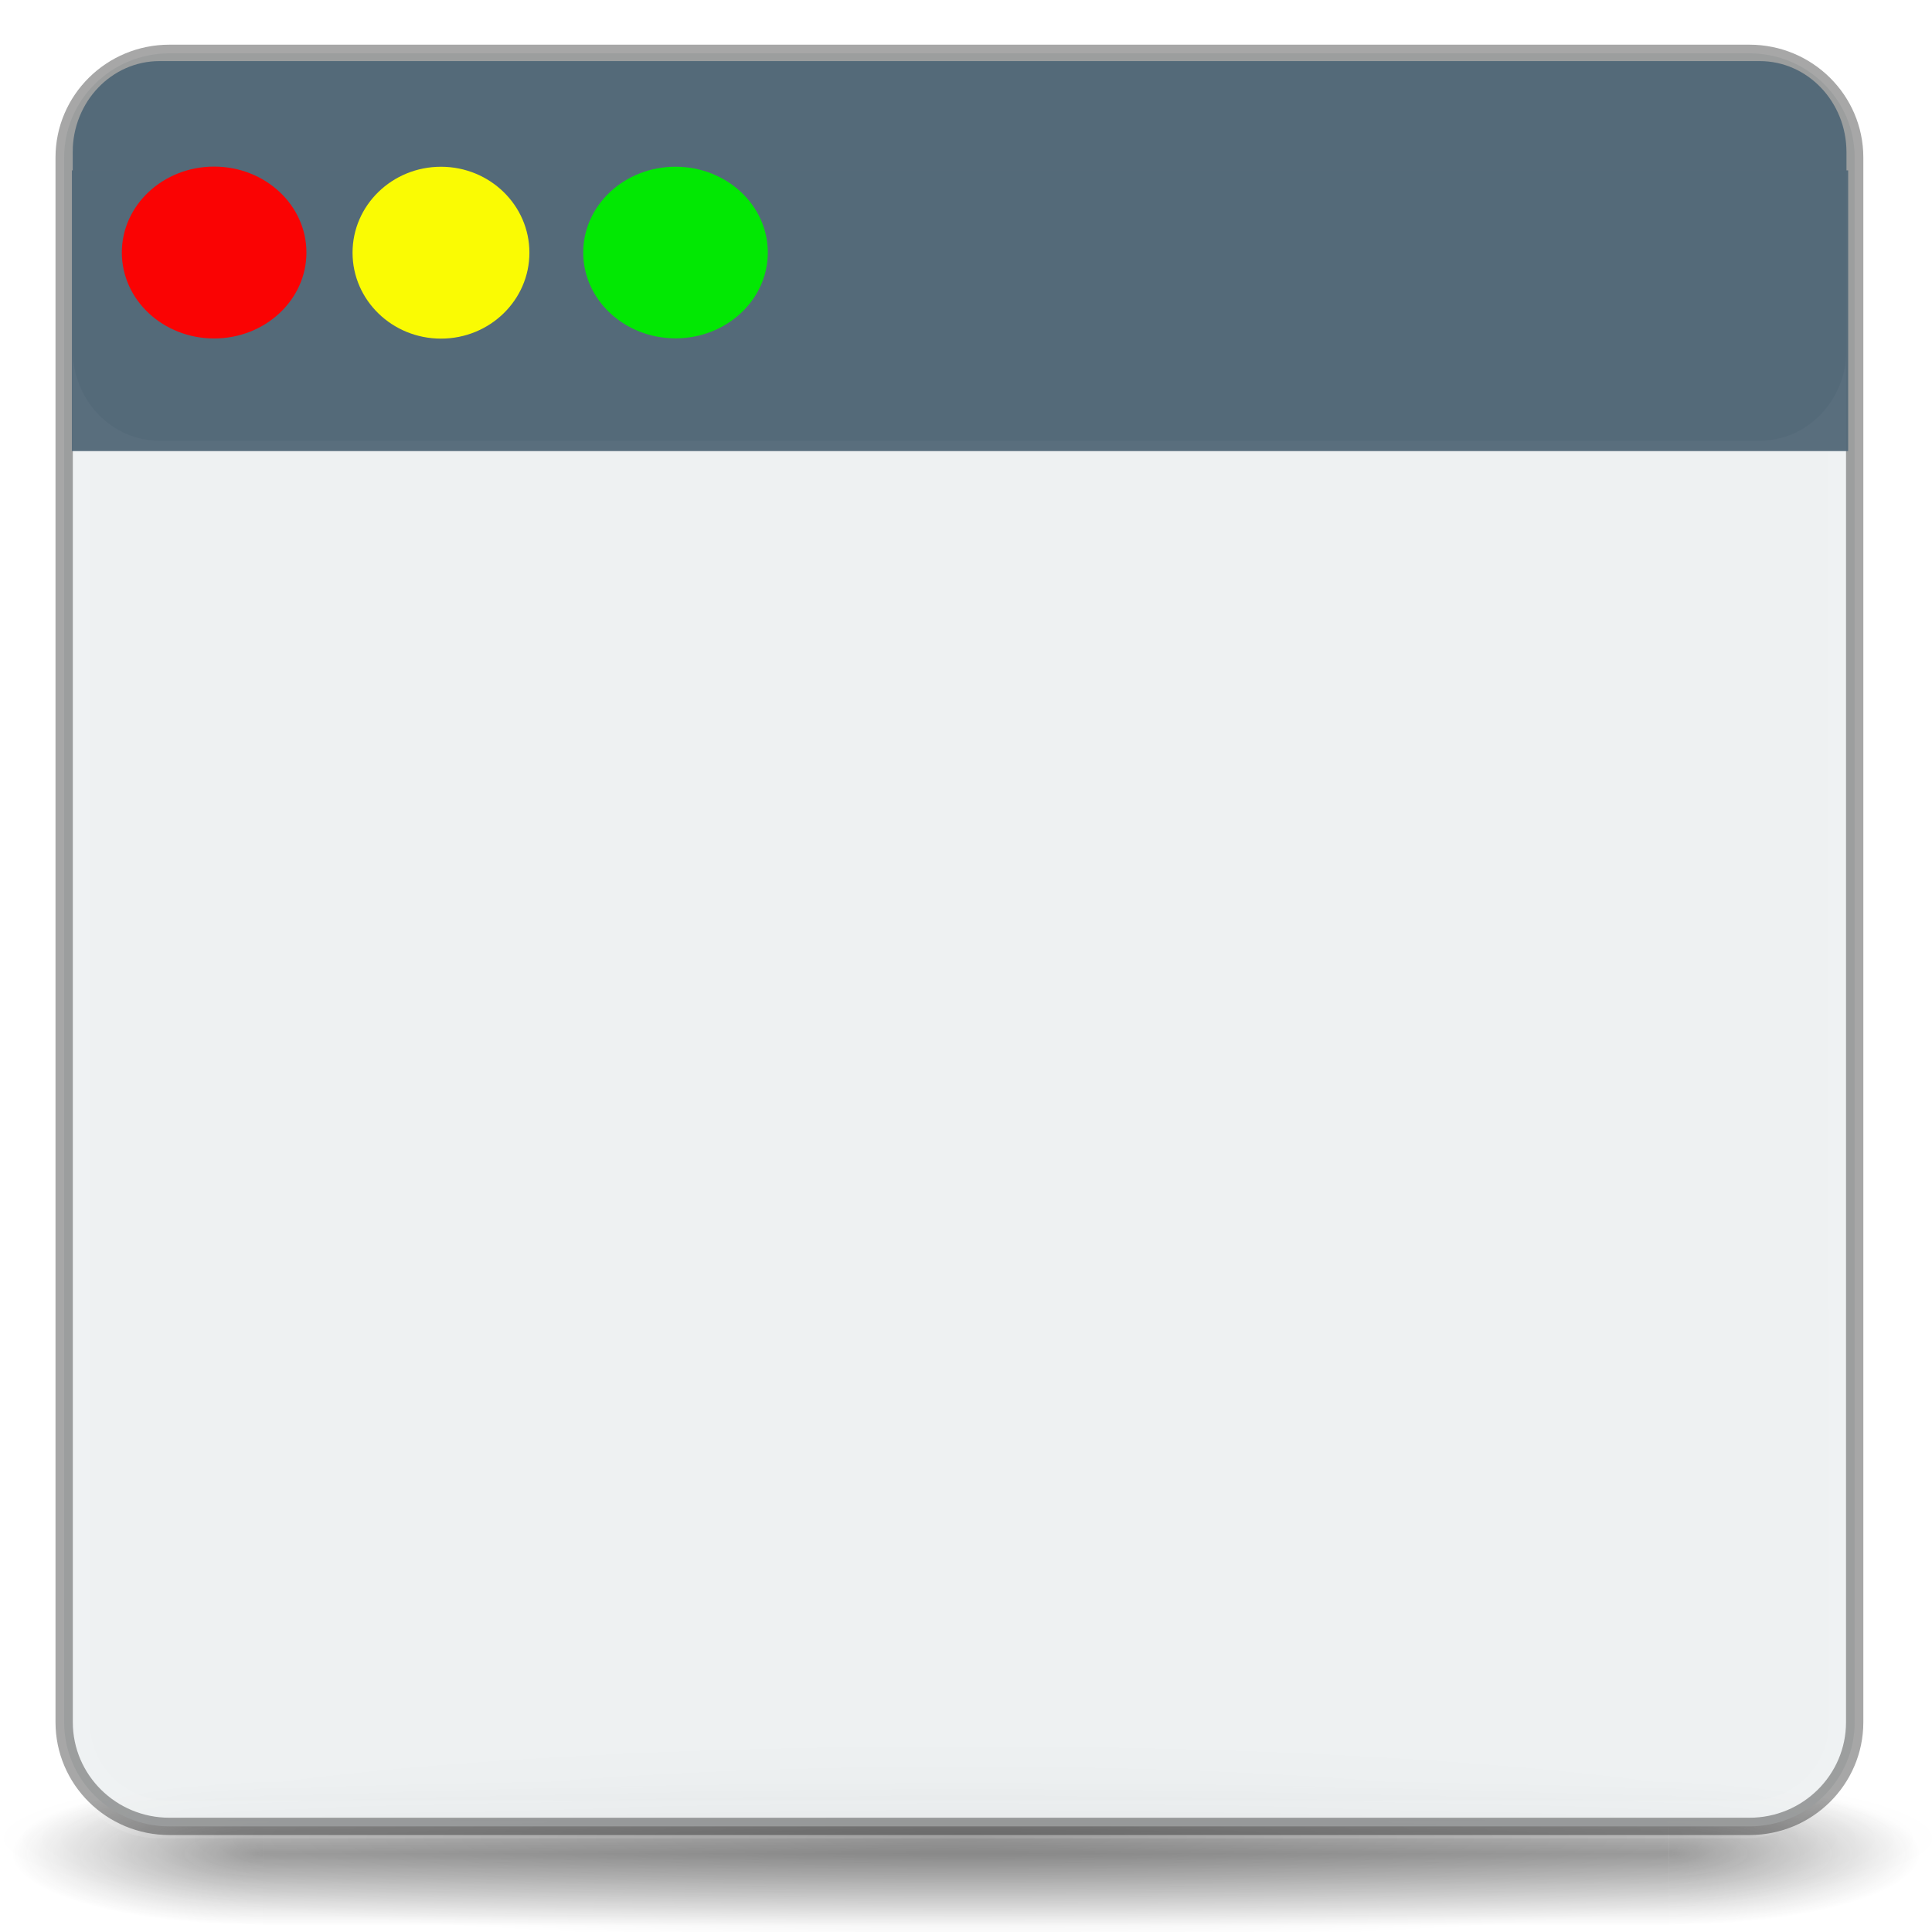
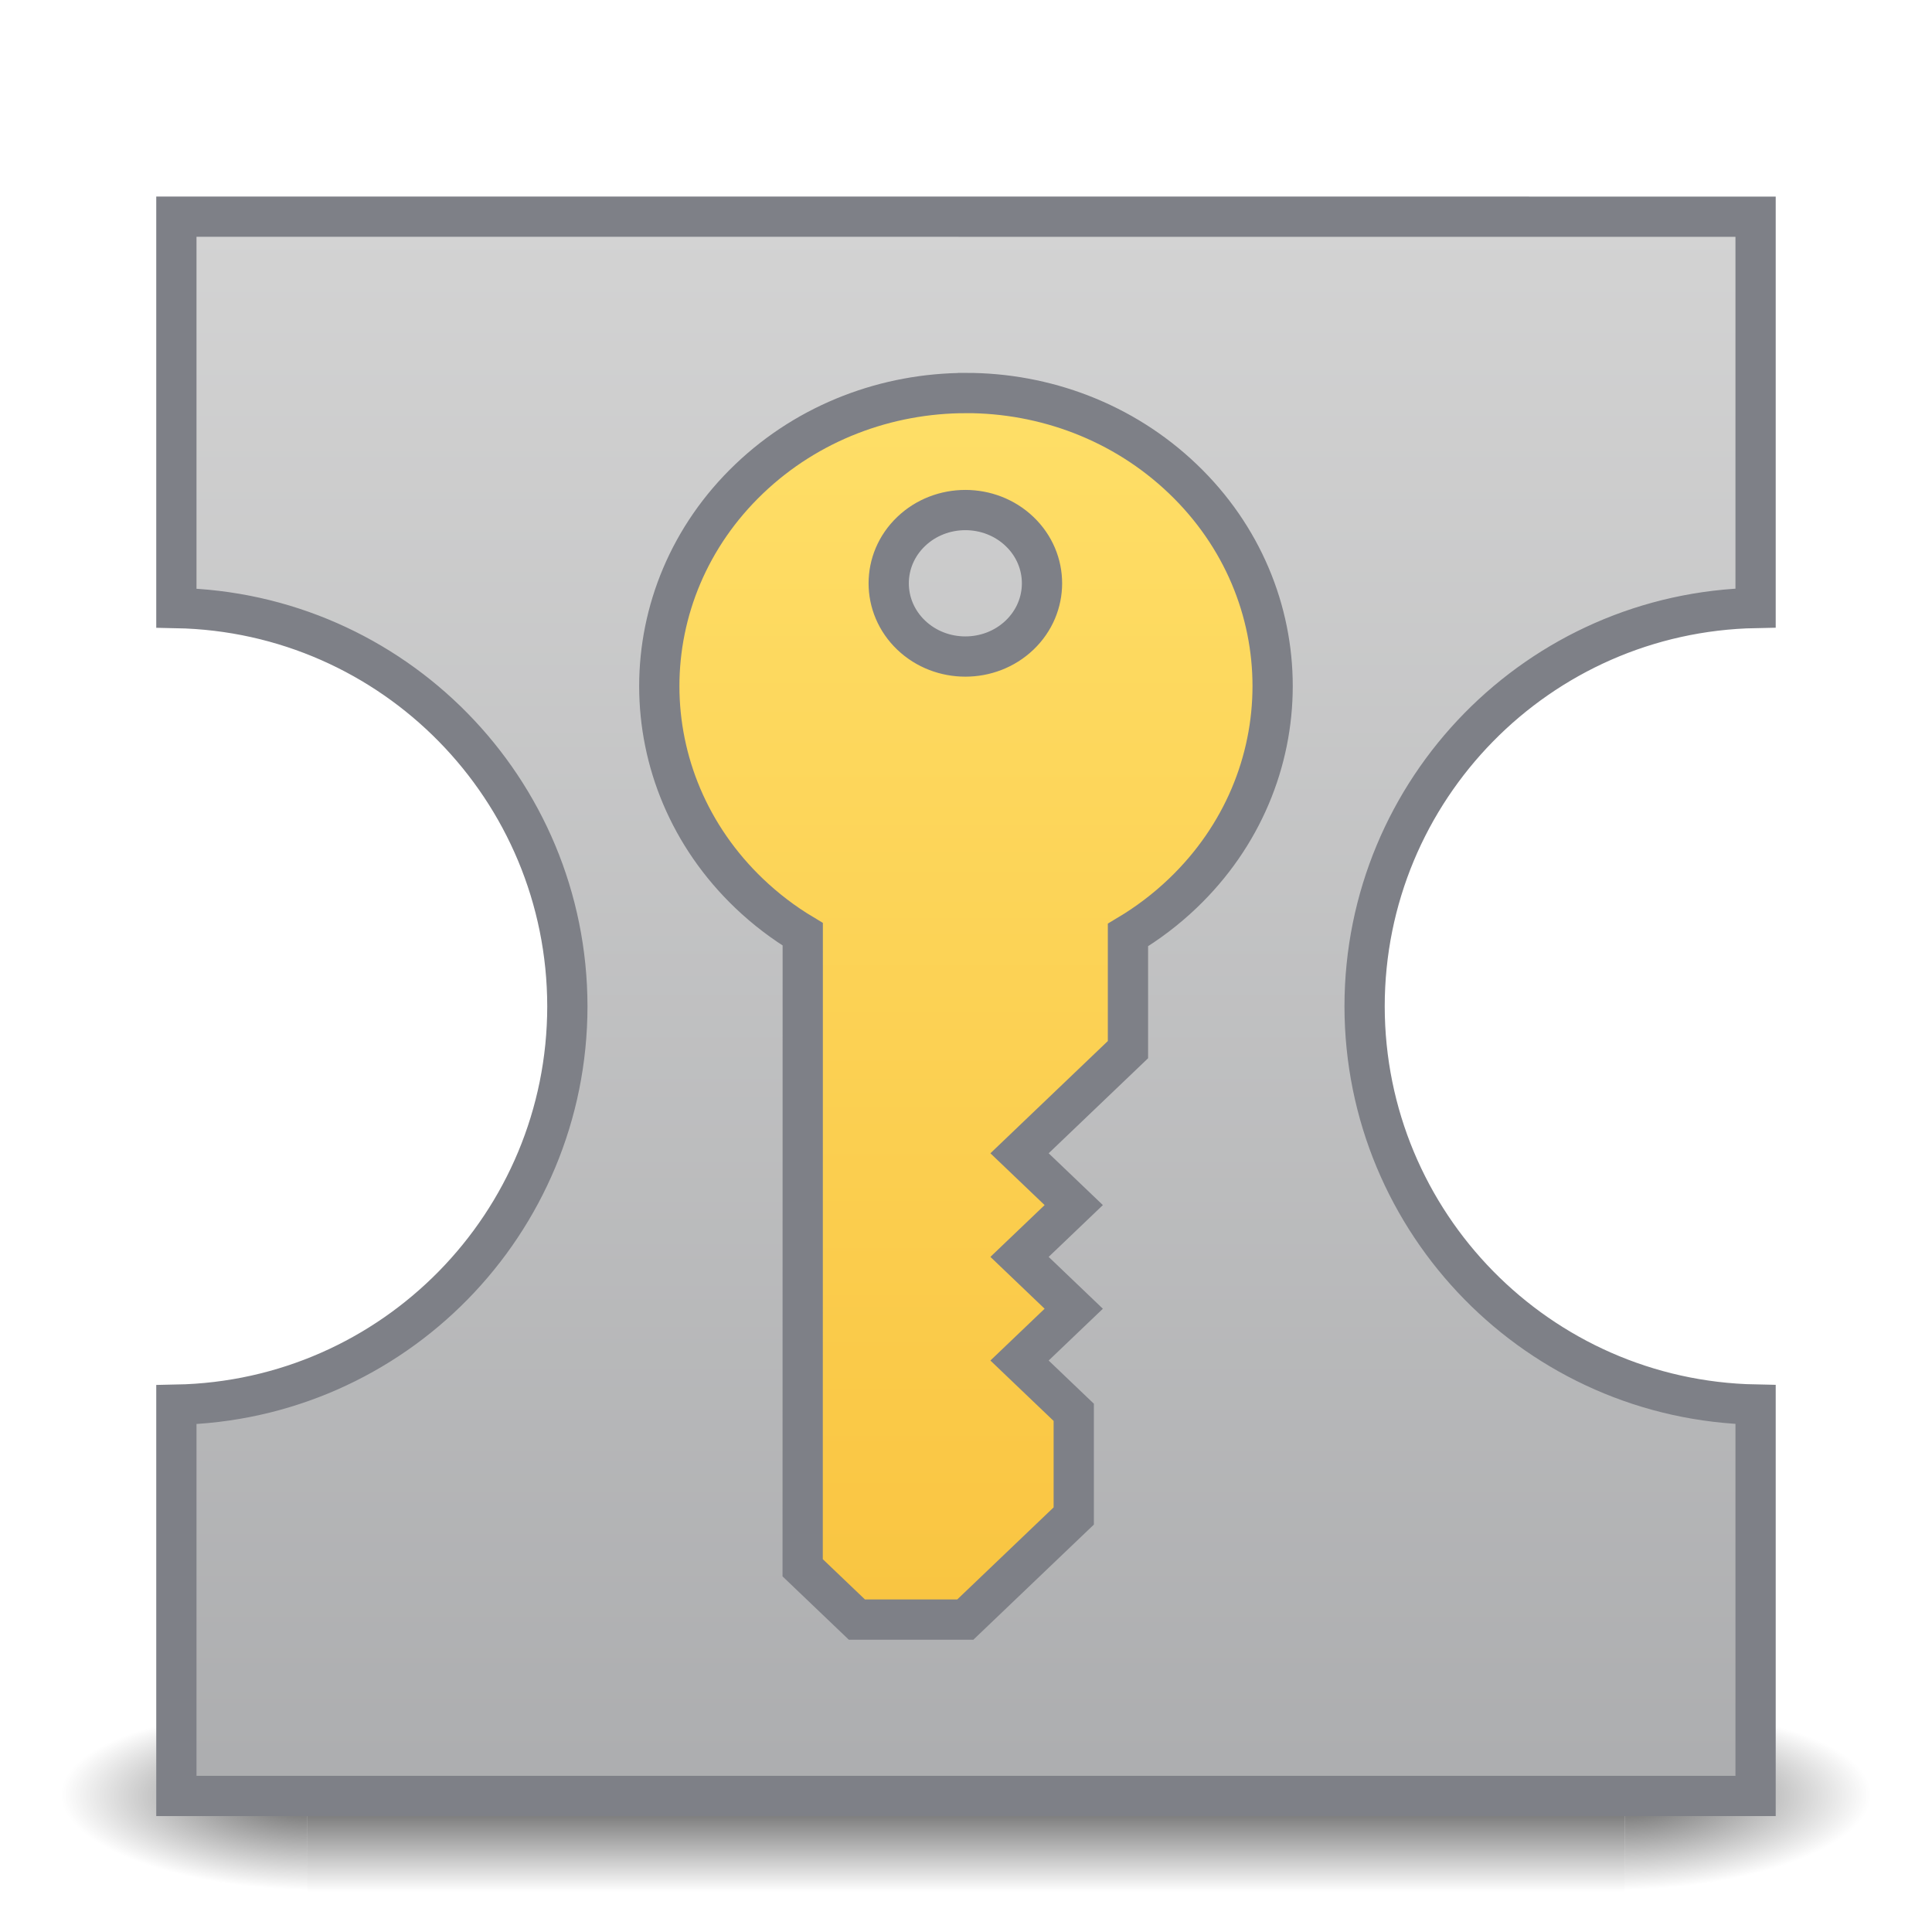
- <svg xmlns="http://www.w3.org/2000/svg" xmlns:xlink="http://www.w3.org/1999/xlink" viewBox="0 0 48 48" id="svg3816" height="48" width="48" version="1.1">
-   <defs id="defs3818">
-     <linearGradient gradientTransform="matrix(1.054054,0,0,0.8378378,3.702711,7.891532)" gradientUnits="userSpaceOnUse" xlink:href="#linearGradient3977-7-61" id="linearGradient3174-3" y2="41.904" x2="24" y1="-3.451" x1="24" />
-     <linearGradient id="linearGradient3977-7-61">
-       <stop offset="0" style="stop-color:#ffffff;stop-opacity:1" id="stop3979-6-49" />
-       <stop offset="0" style="stop-color:#ffffff;stop-opacity:0.235" id="stop3981-3-78" />
-       <stop offset="1" style="stop-color:#ffffff;stop-opacity:0.157" id="stop3983-8-86" />
-       <stop offset="1" style="stop-color:#ffffff;stop-opacity:0.392" id="stop3985-2-07" />
+ <svg xmlns="http://www.w3.org/2000/svg" xmlns:xlink="http://www.w3.org/1999/xlink" width="48" height="48" viewBox="0 0 48 48" id="svg5545" version="1.1">
+   <defs id="defs5547">
+     <linearGradient id="linearGradient6164">
+       <stop style="stop-color:#f9c440;stop-opacity:1" offset="0" id="stop6166" />
+       <stop style="stop-color:#ffe16b;stop-opacity:1" offset="1" id="stop6168" />
    </linearGradient>
-     <linearGradient gradientTransform="matrix(0.942855,0,0,0.8908619,2.371479,1.252624)" gradientUnits="userSpaceOnUse" xlink:href="#linearGradient4337" id="linearGradient3182-6" y2="47.013" x2="25.132" y1="0.985" x1="25.132" />
-     <linearGradient id="linearGradient5071-7-3-2">
-       <stop offset="0" style="stop-color:#000000;stop-opacity:1" id="stop5073-2-9-5" />
-       <stop offset="1" style="stop-color:#000000;stop-opacity:0" id="stop5075-2-1-5" />
+     <linearGradient id="linearGradient9895">
+       <stop style="stop-color:#abacae;stop-opacity:1;" offset="0" id="stop9897" />
+       <stop style="stop-color:#d4d4d4;stop-opacity:1" offset="1" id="stop9899" />
    </linearGradient>
-     <radialGradient gradientTransform="matrix(0.7522028,0,0,0.06268357,10.30612,42.46531)" gradientUnits="userSpaceOnUse" xlink:href="#linearGradient5071-7-3-2" id="radialGradient3814" fy="40.43" fx="19.534" r="23.93" cy="40.43" cx="19.534" />
-     <linearGradient id="linearGradient5736">
-       <stop offset="0" style="stop-color:#586e75;stop-opacity:1" id="stop5738" />
-       <stop offset="1" style="stop-color:#073642;stop-opacity:1" id="stop5740" />
+     <linearGradient id="linearGradient8378">
+       <stop style="stop-color:#000000;stop-opacity:1;" offset="0" id="stop8380" />
+       <stop id="stop8386" offset="0.5" style="stop-color:#000000;stop-opacity:0.502" />
+       <stop style="stop-color:#000000;stop-opacity:0;" offset="1" id="stop8382" />
    </linearGradient>
-     <linearGradient id="linearGradient4337">
-       <stop offset="0" style="stop-color:#fdf6e3;stop-opacity:1" id="stop4339" />
-       <stop offset="1" style="stop-color:#eee8d5;stop-opacity:1" id="stop4341" />
+     <linearGradient id="linearGradient8366">
+       <stop style="stop-color:#000000;stop-opacity:0" offset="0" id="stop8368" />
+       <stop id="stop8374" offset="0.5" style="stop-color:#000000;stop-opacity:1" />
+       <stop style="stop-color:#000000;stop-opacity:0" offset="1" id="stop8370" />
    </linearGradient>
-     <linearGradient y2="55.173" x2="26.445" y1="-2.101" x1="17.231" gradientTransform="matrix(1.106298,0.2951167,-0.1792172,0.6659216,3.025427,-3.080273)" gradientUnits="userSpaceOnUse" id="linearGradient4514" xlink:href="#linearGradient5736" />
-     <linearGradient y2="47.013" x2="25.132" y1="0.985" x1="25.132" gradientTransform="matrix(0.9392671,-0.08217523,0.07764373,0.8874719,-0.3744572,2.951329)" gradientUnits="userSpaceOnUse" id="linearGradient4522" xlink:href="#linearGradient5736" />
-     <linearGradient y2="41.904" x2="24" y1="-3.451" x1="24" gradientTransform="matrix(1.050043,-0.09186687,0.07302238,0.8346496,1.56734,9.465259)" gradientUnits="userSpaceOnUse" id="linearGradient4528" xlink:href="#linearGradient3977-7-61" />
-     <radialGradient gradientTransform="matrix(0.1842259,0,0,0.05911183,4.399271,34.65841)" gradientUnits="userSpaceOnUse" xlink:href="#linearGradient3820-7-2-1" id="radialGradient3025-3" fy="186.171" fx="99.157" r="62.769" cy="186.171" cx="99.157" />
-     <linearGradient id="linearGradient3820-7-2-1">
-       <stop offset="0" style="stop-color:#3d3d3d;stop-opacity:1" id="stop3822-2-6-3" />
-       <stop offset="0.5" style="stop-color:#686868;stop-opacity:0.498" id="stop3864-8-7-7" />
-       <stop offset="1" style="stop-color:#686868;stop-opacity:0" id="stop3824-1-2-5" />
-     </linearGradient>
-     <linearGradient gradientTransform="matrix(0.7850291,0,0,0.8007537,-33.34202,10.14221)" gradientUnits="userSpaceOnUse" xlink:href="#linearGradient4011" id="linearGradient3019-3" y2="44.341" x2="71.204" y1="6.238" x1="71.204" />
-     <linearGradient id="linearGradient4011">
-       <stop offset="0" style="stop-color:#ffffff;stop-opacity:1" id="stop4013" />
-       <stop offset="0.508" style="stop-color:#ffffff;stop-opacity:0.235" id="stop4015" />
-       <stop offset="0.835" style="stop-color:#ffffff;stop-opacity:0.157" id="stop4017" />
-       <stop offset="1" style="stop-color:#ffffff;stop-opacity:0.392" id="stop4019" />
-     </linearGradient>
-     <linearGradient x1="167.983" y1="6.833" x2="167.983" y2="61.692" id="linearGradient3012-1" xlink:href="#linearGradient5803-2-1" gradientUnits="userSpaceOnUse" gradientTransform="matrix(0.529463,0,0,0.5400686,-62.45424,12.5135)" />
-     <linearGradient id="linearGradient5803-2-1">
-       <stop id="stop5805-1-6" style="stop-color:#fff5ef;stop-opacity:1" offset="0" />
-       <stop id="stop5807-6-6" style="stop-color:#fef8dd;stop-opacity:1" offset="1" />
-     </linearGradient>
-     <radialGradient gradientTransform="matrix(0.6845969,0,0,0.07252696,26.80609,38.89378)" gradientUnits="userSpaceOnUse" xlink:href="#linearGradient5071-7-3-2" id="radialGradient4111" fy="93.468" fx="-4.029" r="35.338" cy="93.468" cx="-4.029" />
-     <radialGradient gradientTransform="matrix(2.003784,0,0,1.4,27.98813,-17.4)" gradientUnits="userSpaceOnUse" xlink:href="#linearGradient3688-166-749-5" id="radialGradient4093" fy="43.5" fx="4.993" r="2.5" cy="43.5" cx="4.993" />
-     <linearGradient id="linearGradient3688-166-749-5">
-       <stop offset="0" style="stop-color:#181818;stop-opacity:1" id="stop2883-0" />
-       <stop offset="1" style="stop-color:#181818;stop-opacity:0" id="stop2885-5" />
-     </linearGradient>
-     <radialGradient gradientTransform="matrix(2.003784,0,0,1.4,-20.01187,-104.4)" gradientUnits="userSpaceOnUse" xlink:href="#linearGradient3688-166-749-5" id="radialGradient4095" fy="43.5" fx="4.993" r="2.5" cy="43.5" cx="4.993" />
-     <linearGradient gradientUnits="userSpaceOnUse" xlink:href="#linearGradient3702-501-757-0" id="linearGradient4097" y2="39.999" x2="25.058" y1="47.028" x1="25.058" />
-     <linearGradient id="linearGradient3702-501-757-0">
-       <stop offset="0" style="stop-color:#181818;stop-opacity:0" id="stop2895-0" />
-       <stop offset="0.5" style="stop-color:#181818;stop-opacity:1" id="stop2897-2" />
-       <stop offset="1" style="stop-color:#181818;stop-opacity:0" id="stop2899-6" />
-     </linearGradient>
-     <linearGradient gradientTransform="matrix(1.181786,0,0,1.166035,-4.69601,-4.097339)" gradientUnits="userSpaceOnUse" xlink:href="#linearGradient3924" id="linearGradient4136" y2="43" x2="24" y1="5" x1="24" />
-     <linearGradient id="linearGradient3924">
-       <stop offset="0" style="stop-color:#ffffff;stop-opacity:1" id="stop3926" />
-       <stop offset="0.063" style="stop-color:#ffffff;stop-opacity:0.235" id="stop3928" />
-       <stop offset="0.951" style="stop-color:#ffffff;stop-opacity:0.157" id="stop3930" />
-       <stop offset="1" style="stop-color:#ffffff;stop-opacity:0.392" id="stop3932" />
-     </linearGradient>
-     <linearGradient gradientTransform="matrix(1.17896,0,0,1.167456,-4.458022,-4.6683)" gradientUnits="userSpaceOnUse" xlink:href="#linearGradient3924" id="linearGradient4136-3" y2="43" x2="24" y1="5" x1="24" />
+     <linearGradient xlink:href="#linearGradient8366" id="linearGradient8372" x1="69.341" y1="94.528" x2="82.353" y2="94.528" gradientUnits="userSpaceOnUse" gradientTransform="matrix(0.3458306,0,0,4.901282,-150.9802,-439.3084)" />
+     <radialGradient xlink:href="#linearGradient8378" id="radialGradient8384" cx="8.381" cy="108.455" fx="8.381" fy="108.455" r="17.635" gradientTransform="matrix(0.3453687,-0.00805068,0,0.1263517,37.49717,111.0945)" gradientUnits="userSpaceOnUse" />
+     <radialGradient xlink:href="#linearGradient8378" id="radialGradient8384-9" cx="8.381" cy="108.455" fx="8.381" fy="108.455" r="17.635" gradientTransform="matrix(0.3453687,-0.00805068,0,0.1263517,-10.50278,111.0945)" gradientUnits="userSpaceOnUse" />
+     <linearGradient xlink:href="#linearGradient9895" id="linearGradient9901" x1="4.696" y1="1050.179" x2="4.696" y2="1009.044" gradientUnits="userSpaceOnUse" spreadMethod="pad" />
+     <linearGradient xlink:href="#linearGradient6164" id="linearGradient6170" x1="23.37" y1="40.937" x2="23.37" y2="7.037" gradientUnits="userSpaceOnUse" />
  </defs>
-   <path d="m 48.24,45.673 a 24.192,2.563 0 0 1 -48.385,0 24.192,2.563 0 1 1 48.385,0 z" id="path3041" style="color:#000000;display:inline;overflow:visible;visibility:visible;opacity:0.2;fill:url(#radialGradient4111);fill-opacity:1;fill-rule:nonzero;stroke:none;stroke-width:1;marker:none;enable-background:accumulate" />
-   <g transform="matrix(1.185539,0,0,0.3952669,-4.453608,29.25148)" id="g2036" style="display:inline">
-     <g transform="matrix(1.052632,0,0,1.285713,-1.263158,-13.42854)" id="g3712" style="opacity:0.4">
-       <rect width="5" height="7" x="38" y="40" id="rect2801" style="fill:url(#radialGradient4093);fill-opacity:1;stroke:none" />
-       <rect width="5" height="7" x="-10" y="-47" transform="scale(-1,-1)" id="rect3696" style="fill:url(#radialGradient4095);fill-opacity:1;stroke:none" />
-       <rect width="28" height="7" x="10" y="40" id="rect3700" style="fill:url(#linearGradient4097);fill-opacity:1;stroke:none" />
-     </g>
+   <g id="layer6" transform="translate(0,-80)">
+     <rect style="opacity:0.6;fill:url(#linearGradient8372);fill-opacity:1;fill-rule:nonzero;stroke:none;stroke-width:1;stroke-linecap:butt;stroke-linejoin:miter;stroke-miterlimit:4;stroke-dasharray:none;stroke-dashoffset:0;stroke-opacity:1" id="rect8356" width="4.5" height="32.727" x="-127" y="7.636" transform="matrix(0,-1,1,0,0,0)" />
+     <rect style="opacity:0.6;fill:url(#radialGradient8384);fill-opacity:1;fill-rule:nonzero;stroke:none;stroke-width:1;stroke-linecap:butt;stroke-linejoin:miter;stroke-miterlimit:4;stroke-dasharray:none;stroke-dashoffset:0;stroke-opacity:1" id="rect8376" width="6.136" height="4.5" x="40.364" y="122.5" />
+     <rect style="opacity:0.6;fill:url(#radialGradient8384-9);fill-opacity:1;fill-rule:nonzero;stroke:none;stroke-width:1;stroke-linecap:butt;stroke-linejoin:miter;stroke-miterlimit:4;stroke-dasharray:none;stroke-dashoffset:0;stroke-opacity:1" id="rect8376-6" width="6.136" height="4.5" x="-7.636" y="122.5" transform="scale(-1,1)" />
  </g>
-   <rect width="43.726" height="43.143" rx="2.165" ry="2.136" x="1.804" y="2.316" id="rect6741-7" style="opacity:0.3;fill:none;stroke:url(#linearGradient4136);stroke-width:0.43;stroke-linecap:round;stroke-linejoin:round;stroke-miterlimit:4;stroke-dasharray:none;stroke-dashoffset:0;stroke-opacity:1" />
-   <rect width="44.485" height="44.051" rx="2.615" ry="2.589" x="1.594" y="1.325" id="rect5505-21-3-5" style="color:#000000;display:inline;overflow:visible;visibility:visible;opacity:0.9;fill:#ecf0f1;fill-opacity:1;fill-rule:nonzero;stroke:none;stroke-width:1;marker:none;enable-background:accumulate" />
-   <rect width="43.622" height="43.196" rx="2.159" ry="2.138" x="2.026" y="1.753" id="rect6741-7-6" style="opacity:0.3;fill:none;stroke:url(#linearGradient4136-3);stroke-width:0.43;stroke-linecap:round;stroke-linejoin:round;stroke-miterlimit:4;stroke-dasharray:none;stroke-dashoffset:0;stroke-opacity:1" />
-   <rect width="44.485" height="44.051" rx="2.615" ry="2.589" x="1.594" y="1.325" id="rect5505-21-3-1-2" style="color:#000000;display:inline;overflow:visible;visibility:visible;opacity:0.7;fill:none;stroke:#000000;stroke-width:0.43;stroke-linecap:round;stroke-linejoin:round;stroke-miterlimit:4;stroke-dasharray:none;stroke-dashoffset:0;stroke-opacity:0.496;marker:none;enable-background:accumulate" />
-   <rect width="44.069" height="9.432" rx="2.156" ry="2.262" x="1.806" y="1.518" id="rect5505-21-3-5-3" style="color:#000000;display:inline;overflow:visible;visibility:visible;opacity:1;fill:#546a79;fill-opacity:1;fill-rule:nonzero;stroke:none;stroke-width:1;marker:none;enable-background:accumulate" />
-   <rect style="opacity:0.97;fill:#546a79;fill-opacity:1;fill-rule:nonzero;stroke:none;stroke-width:1.712;stroke-miterlimit:4;stroke-dasharray:none;stroke-opacity:0.496" id="rect4199" width="44.131" height="6.974" x="1.786" y="4.233" rx="0" ry="0" />
-   <ellipse style="opacity:0.97;fill:#ff0000;fill-opacity:1;fill-rule:nonzero;stroke:none;stroke-width:1.712;stroke-miterlimit:4;stroke-dasharray:none;stroke-opacity:0.496" id="path4203" cx="5.32" cy="6.274" rx="2.293" ry="2.135" />
-   <ellipse style="opacity:0.97;fill:#ffff00;fill-opacity:1;fill-rule:nonzero;stroke:none;stroke-width:1.712;stroke-miterlimit:4;stroke-dasharray:none;stroke-opacity:0.496" id="path4207" cx="10.956" cy="6.278" rx="2.197" ry="2.135" />
-   <ellipse style="opacity:0.97;fill:#00eb00;fill-opacity:1;fill-rule:nonzero;stroke:none;stroke-width:1.712;stroke-miterlimit:4;stroke-dasharray:none;stroke-opacity:0.496" id="path4209" cx="16.783" cy="6.274" rx="2.293" ry="2.132" />
+   <g id="layer3">
+     <rect style="fill:url(#linearGradient6170);fill-opacity:1;stroke-width:1;stroke-miterlimit:4;stroke-dasharray:none" id="rect6162" width="17.207" height="33.986" x="15.238" y="7.166" />
+   </g>
+   <g id="layer1" transform="translate(0,-1004.362)" style="display:inline">
+     <path style="opacity:1;fill:url(#linearGradient9901);fill-opacity:1;fill-rule:nonzero;stroke:#7e8087;stroke-width:1;stroke-linecap:butt;stroke-linejoin:miter;stroke-miterlimit:4;stroke-dasharray:none;stroke-dashoffset:0;stroke-opacity:1" d="m 4.382,1009.745 0,9.432 0,0.292 c 5.392,0.104 9.709,4.502 9.714,9.895 -0.003,5.394 -4.321,9.794 -9.714,9.897 l 0,0.289 0,9.432 39.235,0 0,-9.432 0,-0.292 c -5.392,-0.104 -9.709,-4.502 -9.714,-9.894 0.003,-5.394 4.321,-9.794 9.714,-9.897 l 0,-0.289 0,-9.432 z m 19.617,4.381 c 1.95,-7e-4 3.899,0.71 5.387,2.132 2.976,2.844 2.976,7.454 0,10.298 -0.421,0.402 -0.877,0.746 -1.362,1.036 l 0,2.848 -2.694,2.575 1.347,1.287 -1.347,1.287 1.347,1.288 -1.347,1.287 1.347,1.287 0,2.575 -2.694,2.574 -2.694,0 -1.347,-1.287 0.002,-15.739 c -0.474,-0.284 -0.919,-0.622 -1.332,-1.016 -2.976,-2.844 -2.976,-7.454 0,-10.298 1.487,-1.421 3.436,-2.132 5.386,-2.133 z m -0.015,2.908 c -0.488,0 -0.976,0.178 -1.347,0.533 -0.743,0.71 -0.743,1.864 0,2.574 0.743,0.71 1.951,0.71 2.694,0 0.743,-0.71 0.743,-1.864 0,-2.574 -0.371,-0.355 -0.859,-0.533 -1.347,-0.533 z" id="path6148" />
+     <rect style="opacity:1;fill:#ff0000;fill-opacity:0;fill-rule:nonzero;stroke:none;stroke-width:1;stroke-linecap:butt;stroke-linejoin:miter;stroke-miterlimit:4;stroke-dasharray:none;stroke-dashoffset:0;stroke-opacity:1" id="rect6227" width="56.686" height="56.565" x="7.314" y="991.759" />
+   </g>
</svg>
